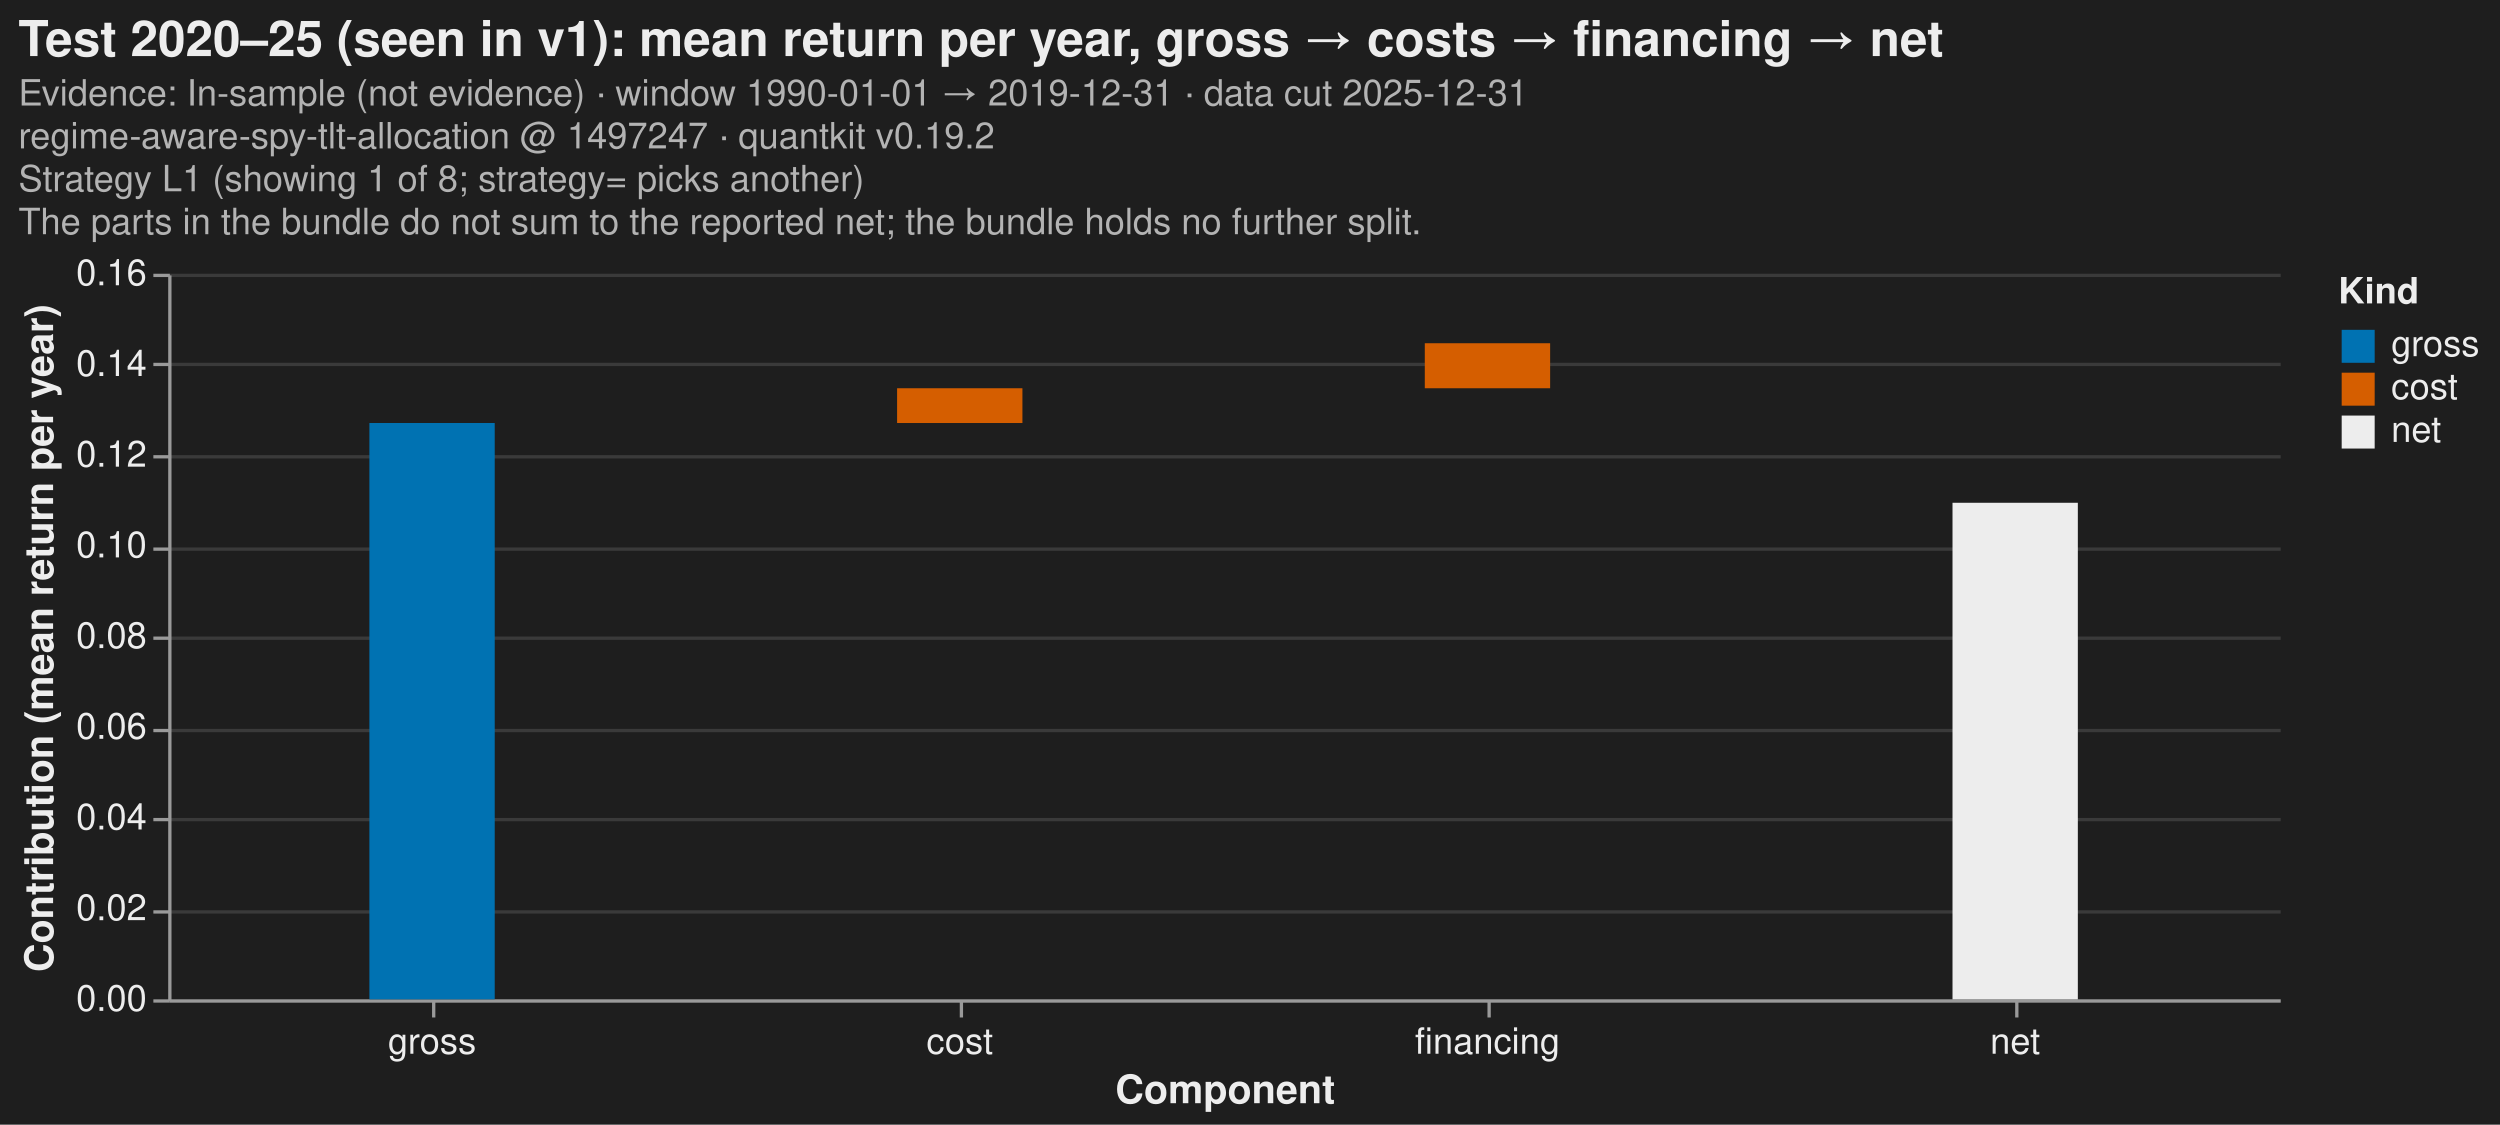
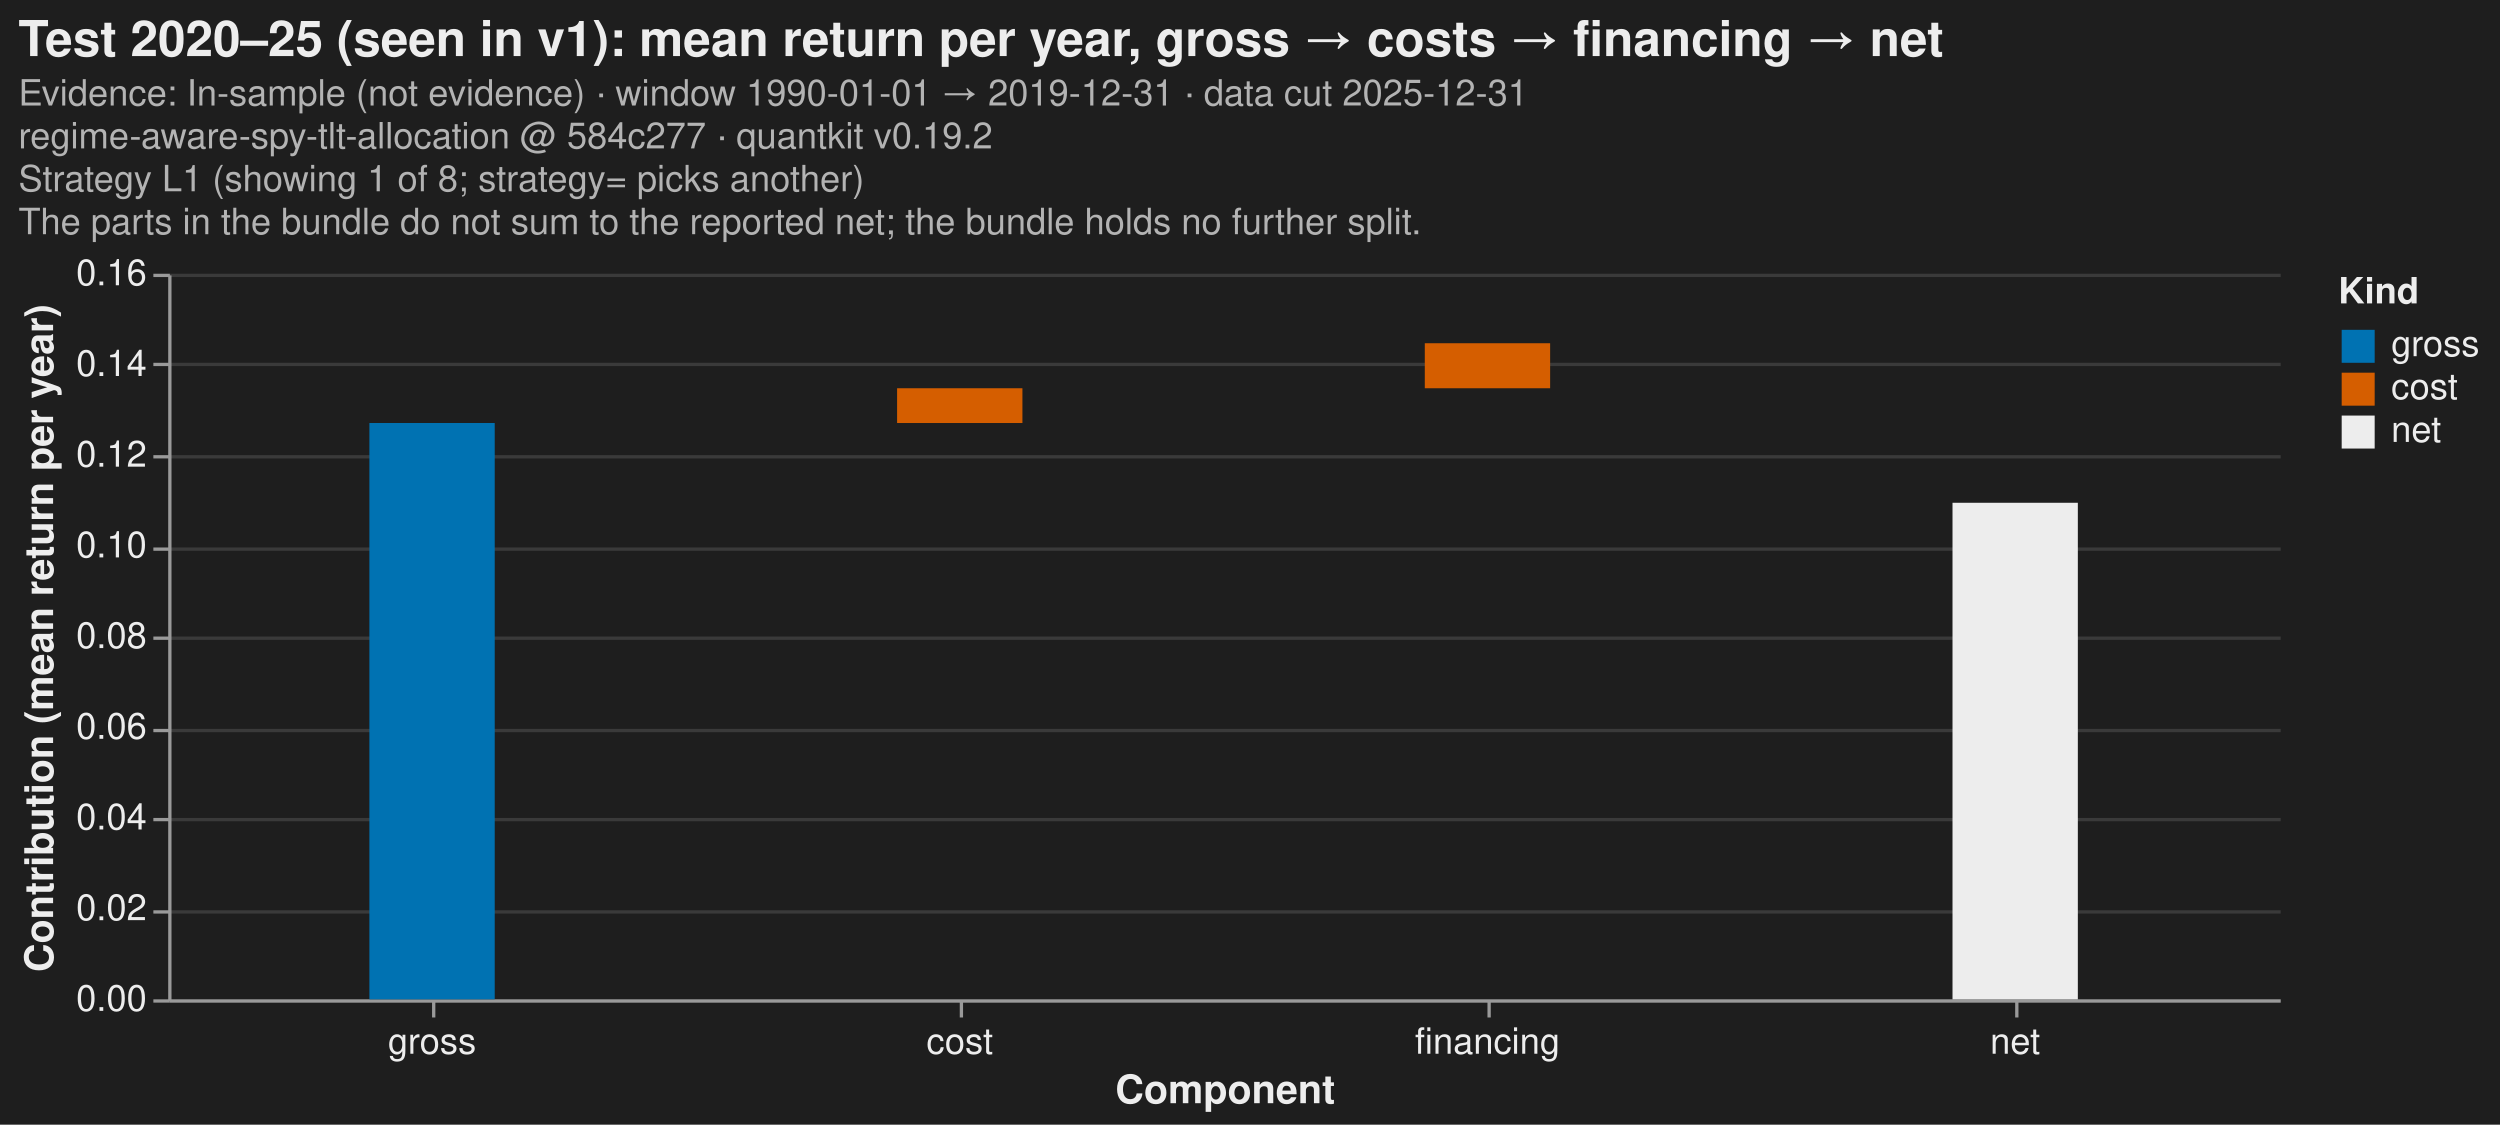
<svg xmlns="http://www.w3.org/2000/svg" version="1.1" class="marks" width="758" height="341" viewBox="0 0 758 341">
  <rect width="758" height="341" fill="#1E1E1E" />
  <g fill="none" stroke-miterlimit="10" transform="translate(51,83)">
    <g class="mark-group role-frame root" role="graphics-object" aria-roledescription="group mark container">
      <g transform="translate(0,0)">
        <path class="background" aria-hidden="true" d="M0,0h640v220h-640Z" />
        <g>
          <g class="mark-group role-axis" aria-hidden="true">
            <g transform="translate(0.5,0.5)">
              <path class="background" aria-hidden="true" d="M0,0h0v0h0Z" pointer-events="none" />
              <g>
                <g class="mark-rule role-axis-grid" pointer-events="none">
                  <line transform="translate(0,220)" x2="640" y2="0" stroke="#3A3A3A" stroke-width="1" opacity="1" />
                  <line transform="translate(0,193)" x2="640" y2="0" stroke="#3A3A3A" stroke-width="1" opacity="1" />
                  <line transform="translate(0,165)" x2="640" y2="0" stroke="#3A3A3A" stroke-width="1" opacity="1" />
                  <line transform="translate(0,138)" x2="640" y2="0" stroke="#3A3A3A" stroke-width="1" opacity="1" />
                  <line transform="translate(0,110)" x2="640" y2="0" stroke="#3A3A3A" stroke-width="1" opacity="1" />
                  <line transform="translate(0,83)" x2="640" y2="0" stroke="#3A3A3A" stroke-width="1" opacity="1" />
                  <line transform="translate(0,55)" x2="640" y2="0" stroke="#3A3A3A" stroke-width="1" opacity="1" />
                  <line transform="translate(0,27)" x2="640" y2="0" stroke="#3A3A3A" stroke-width="1" opacity="1" />
                  <line transform="translate(0,0)" x2="640" y2="0" stroke="#3A3A3A" stroke-width="1" opacity="1" />
                </g>
              </g>
              <path class="foreground" aria-hidden="true" d="" pointer-events="none" display="none" />
            </g>
          </g>
          <g class="mark-group role-axis" role="graphics-symbol" aria-roledescription="axis" aria-label="X-axis titled 'Component' for a discrete scale with 4 values: gross, cost, financing, net">
            <g transform="translate(0.5,220.5)">
              <path class="background" aria-hidden="true" d="M0,0h0v0h0Z" pointer-events="none" />
              <g>
                <g class="mark-rule role-axis-tick" pointer-events="none">
                  <line transform="translate(80,0)" x2="0" y2="5" stroke="#9A9A9A" stroke-width="1" opacity="1" />
                  <line transform="translate(240,0)" x2="0" y2="5" stroke="#9A9A9A" stroke-width="1" opacity="1" />
                  <line transform="translate(400,0)" x2="0" y2="5" stroke="#9A9A9A" stroke-width="1" opacity="1" />
                  <line transform="translate(560,0)" x2="0" y2="5" stroke="#9A9A9A" stroke-width="1" opacity="1" />
                </g>
                <g class="mark-text role-axis-label" pointer-events="none">
                  <text text-anchor="middle" transform="translate(79.5,16)" font-family="Helvetica Neue, Helvetica, Arial, sans-serif" font-size="11px" fill="#EDEDED" opacity="1">gross</text>
                  <text text-anchor="middle" transform="translate(239.5,16)" font-family="Helvetica Neue, Helvetica, Arial, sans-serif" font-size="11px" fill="#EDEDED" opacity="1">cost</text>
                  <text text-anchor="middle" transform="translate(399.5,16)" font-family="Helvetica Neue, Helvetica, Arial, sans-serif" font-size="11px" fill="#EDEDED" opacity="1">financing</text>
                  <text text-anchor="middle" transform="translate(559.5,16)" font-family="Helvetica Neue, Helvetica, Arial, sans-serif" font-size="11px" fill="#EDEDED" opacity="1">net</text>
                </g>
                <g class="mark-rule role-axis-domain" pointer-events="none">
                  <line transform="translate(0,0)" x2="640" y2="0" stroke="#9A9A9A" stroke-width="1" opacity="1" />
                </g>
                <g class="mark-text role-axis-title" pointer-events="none">
                  <text text-anchor="middle" transform="translate(320,31)" font-family="Helvetica Neue, Helvetica, Arial, sans-serif" font-size="12px" font-weight="bold" fill="#EDEDED" opacity="1">Component</text>
                </g>
              </g>
              <path class="foreground" aria-hidden="true" d="" pointer-events="none" display="none" />
            </g>
          </g>
          <g class="mark-group role-axis" role="graphics-symbol" aria-roledescription="axis" aria-label="Y-axis titled 'Contribution (mean return per year)' for a linear scale with values from 0.00 to 0.16">
            <g transform="translate(0.5,0.5)">
              <path class="background" aria-hidden="true" d="M0,0h0v0h0Z" pointer-events="none" />
              <g>
                <g class="mark-rule role-axis-tick" pointer-events="none">
                  <line transform="translate(0,220)" x2="-5" y2="0" stroke="#9A9A9A" stroke-width="1" opacity="1" />
                  <line transform="translate(0,193)" x2="-5" y2="0" stroke="#9A9A9A" stroke-width="1" opacity="1" />
                  <line transform="translate(0,165)" x2="-5" y2="0" stroke="#9A9A9A" stroke-width="1" opacity="1" />
                  <line transform="translate(0,138)" x2="-5" y2="0" stroke="#9A9A9A" stroke-width="1" opacity="1" />
                  <line transform="translate(0,110)" x2="-5" y2="0" stroke="#9A9A9A" stroke-width="1" opacity="1" />
                  <line transform="translate(0,83)" x2="-5" y2="0" stroke="#9A9A9A" stroke-width="1" opacity="1" />
                  <line transform="translate(0,55)" x2="-5" y2="0" stroke="#9A9A9A" stroke-width="1" opacity="1" />
                  <line transform="translate(0,27)" x2="-5" y2="0" stroke="#9A9A9A" stroke-width="1" opacity="1" />
                  <line transform="translate(0,0)" x2="-5" y2="0" stroke="#9A9A9A" stroke-width="1" opacity="1" />
                </g>
                <g class="mark-text role-axis-label" pointer-events="none">
                  <text text-anchor="end" transform="translate(-7,223)" font-family="Helvetica Neue, Helvetica, Arial, sans-serif" font-size="11px" fill="#EDEDED" opacity="1">0.00</text>
                  <text text-anchor="end" transform="translate(-7,195.5)" font-family="Helvetica Neue, Helvetica, Arial, sans-serif" font-size="11px" fill="#EDEDED" opacity="1">0.02</text>
                  <text text-anchor="end" transform="translate(-7,168)" font-family="Helvetica Neue, Helvetica, Arial, sans-serif" font-size="11px" fill="#EDEDED" opacity="1">0.04</text>
                  <text text-anchor="end" transform="translate(-7,140.5)" font-family="Helvetica Neue, Helvetica, Arial, sans-serif" font-size="11px" fill="#EDEDED" opacity="1">0.06</text>
                  <text text-anchor="end" transform="translate(-7,113)" font-family="Helvetica Neue, Helvetica, Arial, sans-serif" font-size="11px" fill="#EDEDED" opacity="1">0.08</text>
                  <text text-anchor="end" transform="translate(-7,85.5)" font-family="Helvetica Neue, Helvetica, Arial, sans-serif" font-size="11px" fill="#EDEDED" opacity="1">0.10</text>
                  <text text-anchor="end" transform="translate(-7,58)" font-family="Helvetica Neue, Helvetica, Arial, sans-serif" font-size="11px" fill="#EDEDED" opacity="1">0.12</text>
                  <text text-anchor="end" transform="translate(-7,30.5)" font-family="Helvetica Neue, Helvetica, Arial, sans-serif" font-size="11px" fill="#EDEDED" opacity="1">0.14</text>
                  <text text-anchor="end" transform="translate(-7,3)" font-family="Helvetica Neue, Helvetica, Arial, sans-serif" font-size="11px" fill="#EDEDED" opacity="1">0.16</text>
                </g>
                <g class="mark-rule role-axis-domain" pointer-events="none">
                  <line transform="translate(0,220)" x2="0" y2="-220" stroke="#9A9A9A" stroke-width="1" opacity="1" />
                </g>
                <g class="mark-text role-axis-title" pointer-events="none">
                  <text text-anchor="middle" transform="translate(-32.406,110) rotate(-90) translate(0,-3)" font-family="Helvetica Neue, Helvetica, Arial, sans-serif" font-size="12px" font-weight="bold" fill="#EDEDED" opacity="1">Contribution (mean return per year)</text>
                </g>
              </g>
              <path class="foreground" aria-hidden="true" d="" pointer-events="none" display="none" />
            </g>
          </g>
          <g class="mark-rect role-mark marks" role="graphics-object" aria-roledescription="rect mark container">
            <path aria-label="Component: gross; Contribution (mean return per year): 0; Kind: gross; part: gross; value: 0.1271" role="graphics-symbol" aria-roledescription="bar" d="M61,45.255h38v174.745h-38Z" fill="#0072B2" />
            <path aria-label="Component: cost; Contribution (mean return per year): 0.127087032981; Kind: cost; part: cost; value: −0.007663" role="graphics-symbol" aria-roledescription="bar" d="M221,34.719h38v10.537h-38Z" fill="#D55E00" />
            <path aria-label="Component: financing; Contribution (mean return per year): 0.134749948051; Kind: cost; part: financing; value: −0.009927" role="graphics-symbol" aria-roledescription="bar" d="M381,21.07h38v13.649h-38Z" fill="#D55E00" />
            <path aria-label="Component: net; Contribution (mean return per year): 0; Kind: net; part: net; value: 0.1095" role="graphics-symbol" aria-roledescription="bar" d="M541,69.441h38v150.559h-38Z" fill="#EDEDED" />
          </g>
          <g class="mark-group role-legend" role="graphics-symbol" aria-roledescription="legend" aria-label="Symbol legend titled 'Kind' for fill color with 3 values: gross, cost, net">
            <g transform="translate(658,0)">
              <path class="background" aria-hidden="true" d="M0,0h44v53h-44Z" pointer-events="none" />
              <g>
                <g class="mark-group role-legend-entry">
                  <g transform="translate(0,16)">
                    <path class="background" aria-hidden="true" d="M0,0h0v0h0Z" pointer-events="none" />
                    <g>
                      <g class="mark-group role-scope" role="graphics-object" aria-roledescription="group mark container">
                        <g transform="translate(0,0)">
                          <path class="background" aria-hidden="true" d="M0,0h43.093v11h-43.093Z" pointer-events="none" opacity="1" />
                          <g>
                            <g class="mark-symbol role-legend-symbol" pointer-events="none">
                              <path transform="translate(6,6)" d="M-5,-5h10v10h-10Z" fill="#0072B2" stroke-width="1.5" opacity="1" />
                            </g>
                            <g class="mark-text role-legend-label" pointer-events="none">
                              <text text-anchor="start" transform="translate(16,9)" font-family="Helvetica Neue, Helvetica, Arial, sans-serif" font-size="11px" fill="#EDEDED" opacity="1">gross</text>
                            </g>
                          </g>
                          <path class="foreground" aria-hidden="true" d="" pointer-events="none" display="none" />
                        </g>
                        <g transform="translate(0,13)">
                          <path class="background" aria-hidden="true" d="M0,0h43.093v11h-43.093Z" pointer-events="none" opacity="1" />
                          <g>
                            <g class="mark-symbol role-legend-symbol" pointer-events="none">
                              <path transform="translate(6,6)" d="M-5,-5h10v10h-10Z" fill="#D55E00" stroke-width="1.5" opacity="1" />
                            </g>
                            <g class="mark-text role-legend-label" pointer-events="none">
                              <text text-anchor="start" transform="translate(16,9)" font-family="Helvetica Neue, Helvetica, Arial, sans-serif" font-size="11px" fill="#EDEDED" opacity="1">cost</text>
                            </g>
                          </g>
                          <path class="foreground" aria-hidden="true" d="" pointer-events="none" display="none" />
                        </g>
                        <g transform="translate(0,26)">
                          <path class="background" aria-hidden="true" d="M0,0h43.093v11h-43.093Z" pointer-events="none" opacity="1" />
                          <g>
                            <g class="mark-symbol role-legend-symbol" pointer-events="none">
                              <path transform="translate(6,6)" d="M-5,-5h10v10h-10Z" fill="#EDEDED" stroke-width="1.5" opacity="1" />
                            </g>
                            <g class="mark-text role-legend-label" pointer-events="none">
                              <text text-anchor="start" transform="translate(16,9)" font-family="Helvetica Neue, Helvetica, Arial, sans-serif" font-size="11px" fill="#EDEDED" opacity="1">net</text>
                            </g>
                          </g>
                          <path class="foreground" aria-hidden="true" d="" pointer-events="none" display="none" />
                        </g>
                      </g>
                    </g>
                    <path class="foreground" aria-hidden="true" d="" pointer-events="none" display="none" />
                  </g>
                </g>
                <g class="mark-text role-legend-title" pointer-events="none">
                  <text text-anchor="start" transform="translate(0,9)" font-family="Helvetica Neue, Helvetica, Arial, sans-serif" font-size="11px" font-weight="bold" fill="#EDEDED" opacity="1">Kind</text>
                </g>
              </g>
              <path class="foreground" aria-hidden="true" d="" pointer-events="none" display="none" />
            </g>
          </g>
          <g class="mark-group role-title">
            <g transform="translate(-45.406,-78)">
              <path class="background" aria-hidden="true" d="M0,0h0v0h0Z" pointer-events="none" />
              <g>
                <g class="mark-text role-title-text" role="graphics-symbol" aria-roledescription="title" aria-label="Title text 'Test 2020–25 (seen in v1): mean return per year, gross → costs → financing → net'" pointer-events="none">
                  <text text-anchor="start" transform="translate(0,12)" font-family="Helvetica Neue, Helvetica, Arial, sans-serif" font-size="15px" font-weight="bold" fill="#EDEDED" opacity="1">Test 2020–25 (seen in v1): mean return per year, gross → costs → financing → net</text>
                </g>
-                 <g class="mark-text role-title-subtitle" role="graphics-symbol" aria-roledescription="subtitle" aria-label="Subtitle text 'Evidence: In-sample (not evidence) · window 1990-01-01 → 2019-12-31 · data cut 2025-12-31 regime-aware-spy-tlt-allocation @ 1497247 · quantkit v0.19.2 Strategy L1 (showing 1 of 8; strategy= picks another) The parts in the bundle do not sum to the reported net; the bundle holds no further split.'" pointer-events="none">
+                 <g class="mark-text role-title-subtitle" role="graphics-symbol" aria-roledescription="subtitle" aria-label="Subtitle text 'Evidence: In-sample (not evidence) · window 1990-01-01 → 2019-12-31 · data cut 2025-12-31 regime-aware-spy-tlt-allocation @ 584c277 · quantkit v0.19.2 Strategy L1 (showing 1 of 8; strategy= picks another) The parts in the bundle do not sum to the reported net; the bundle holds no further split.'" pointer-events="none">
                  <text text-anchor="start" transform="translate(0,27)" font-family="Helvetica Neue, Helvetica, Arial, sans-serif" font-size="11px" fill="#B3B3B3" opacity="1">
                    <tspan>Evidence: In-sample (not evidence) · window 1990-01-01 → 2019-12-31 · data cut 2025-12-31</tspan>
-                     <tspan x="0" dy="13">regime-aware-spy-tlt-allocation @ 1497247 · quantkit v0.19.2</tspan>
+                     <tspan x="0" dy="13">regime-aware-spy-tlt-allocation @ 584c277 · quantkit v0.19.2</tspan>
                    <tspan x="0" dy="13">Strategy L1 (showing 1 of 8; strategy= picks another)</tspan>
                    <tspan x="0" dy="13">The parts in the bundle do not sum to the reported net; the bundle holds no further split.</tspan>
                  </text>
                </g>
              </g>
              <path class="foreground" aria-hidden="true" d="" pointer-events="none" display="none" />
            </g>
          </g>
        </g>
        <path class="foreground" aria-hidden="true" d="" display="none" />
      </g>
    </g>
  </g>
</svg>
